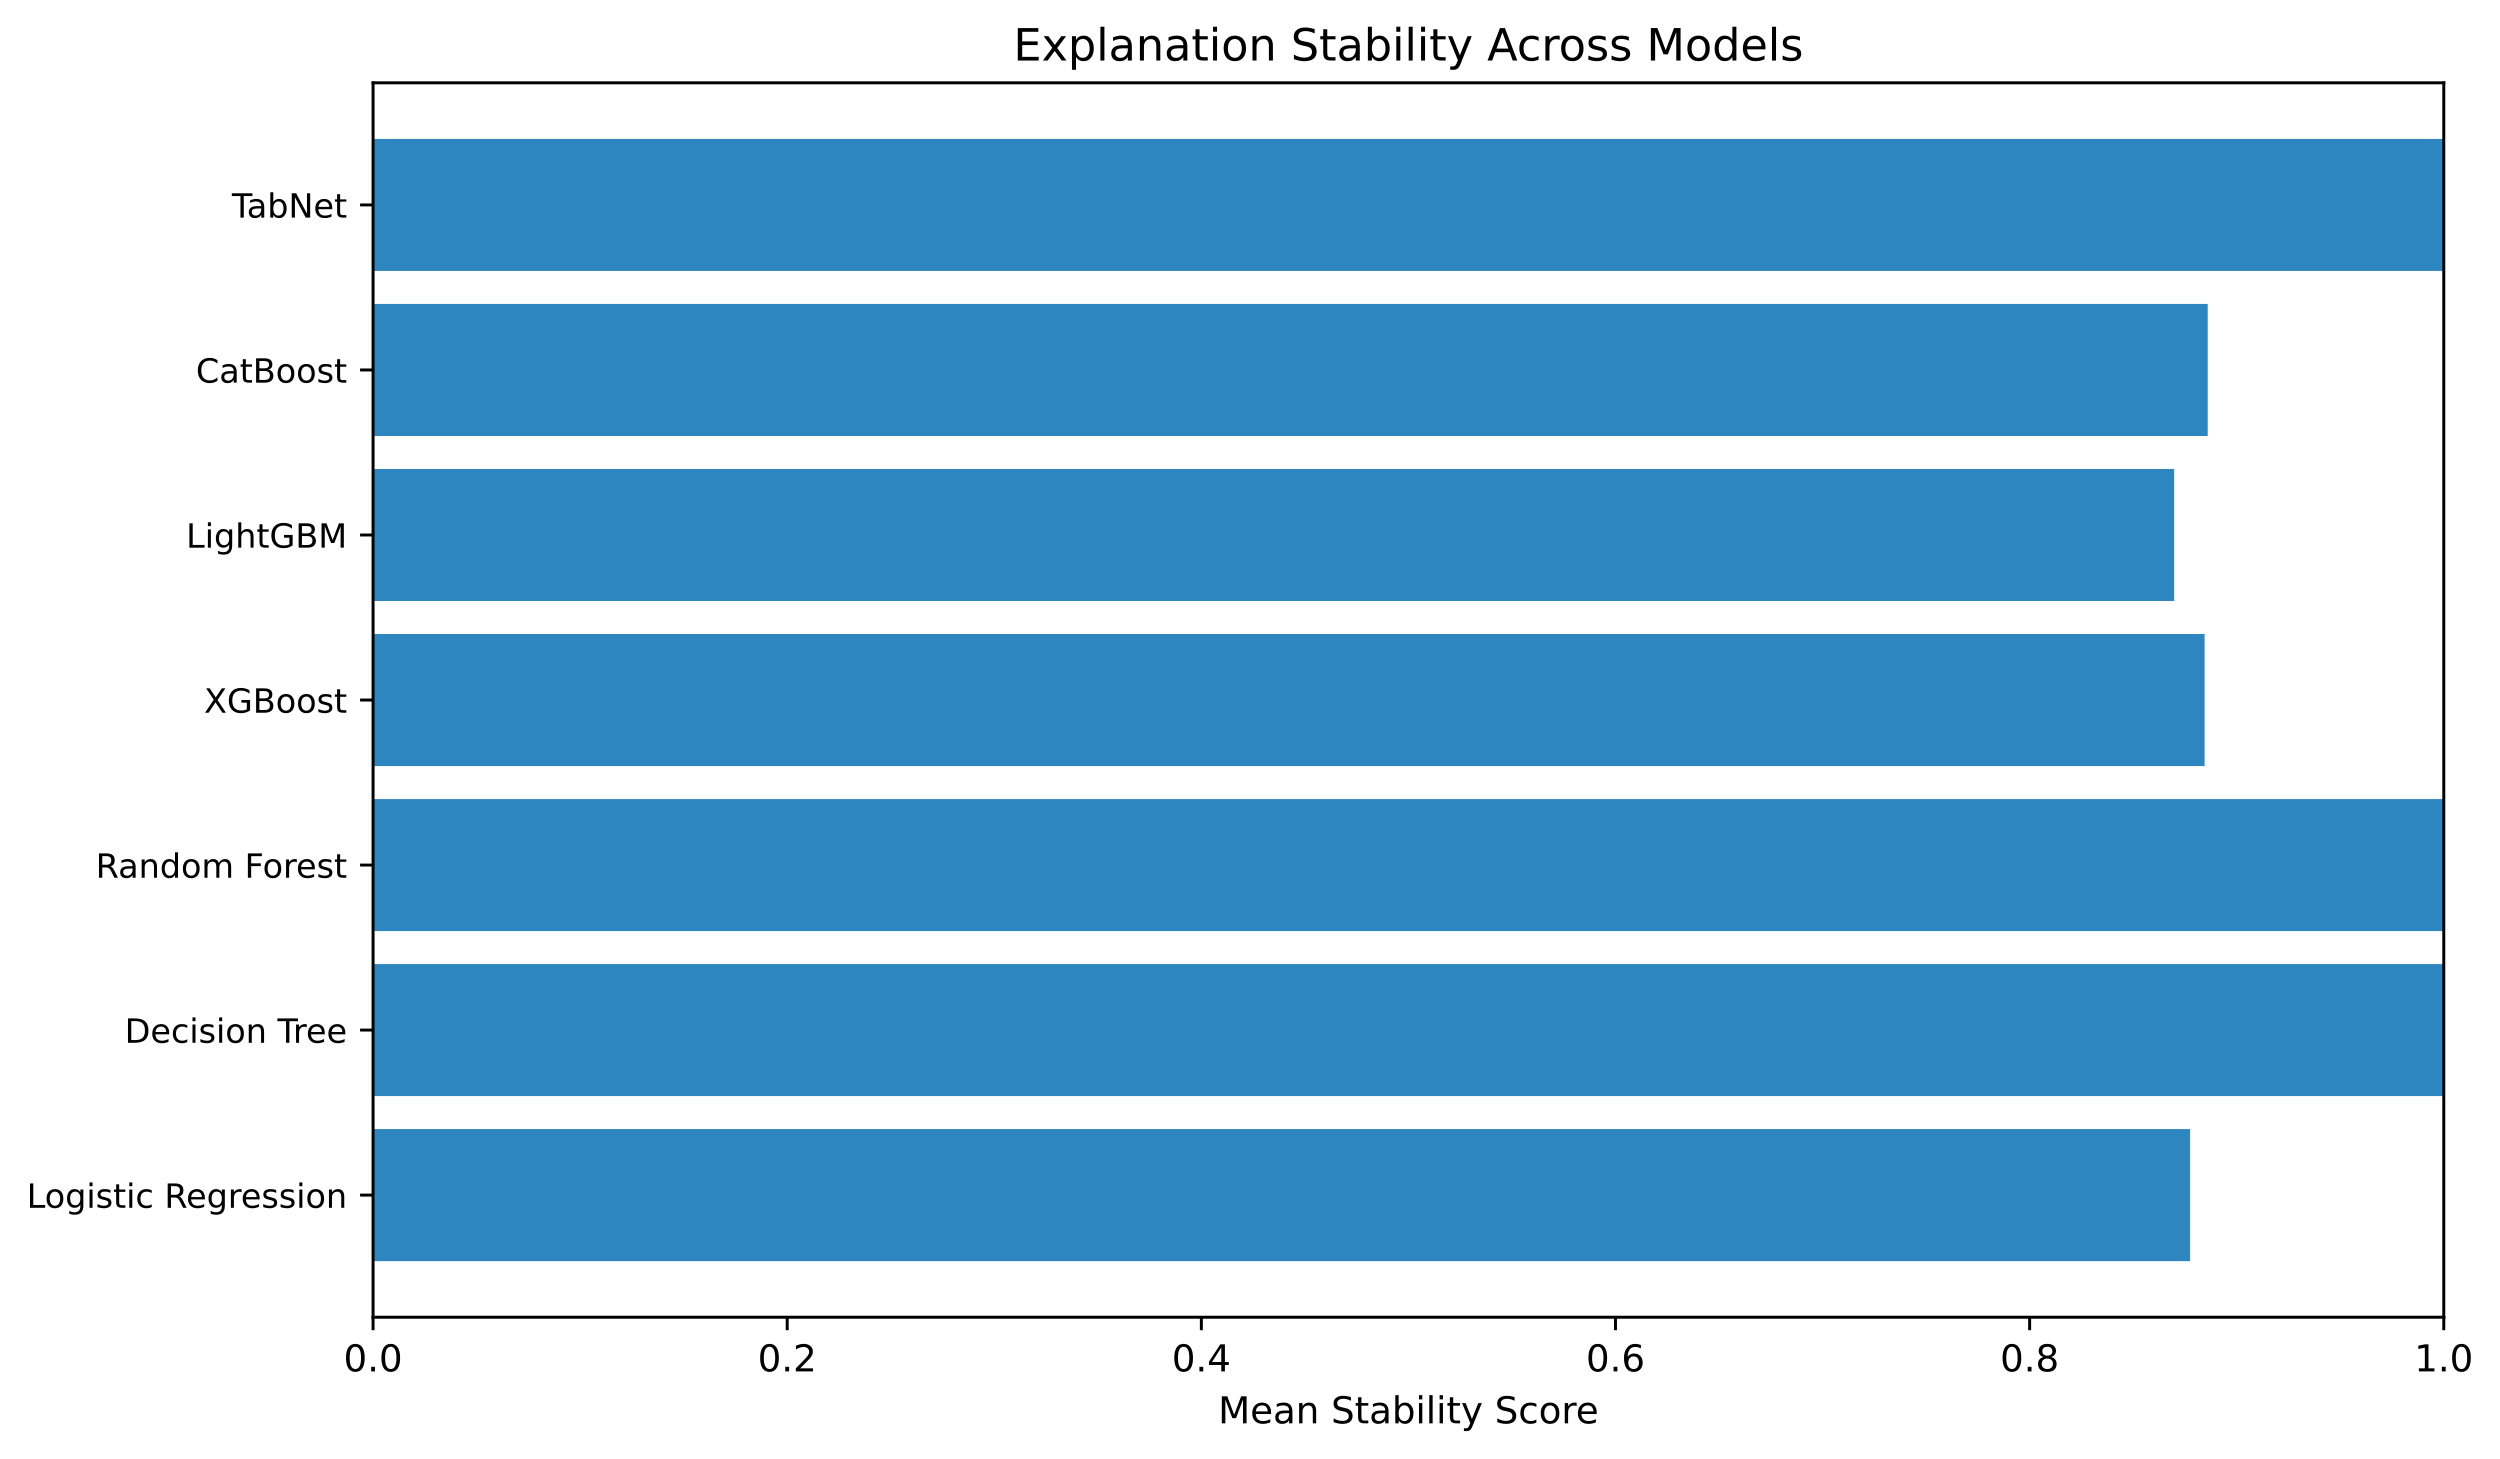
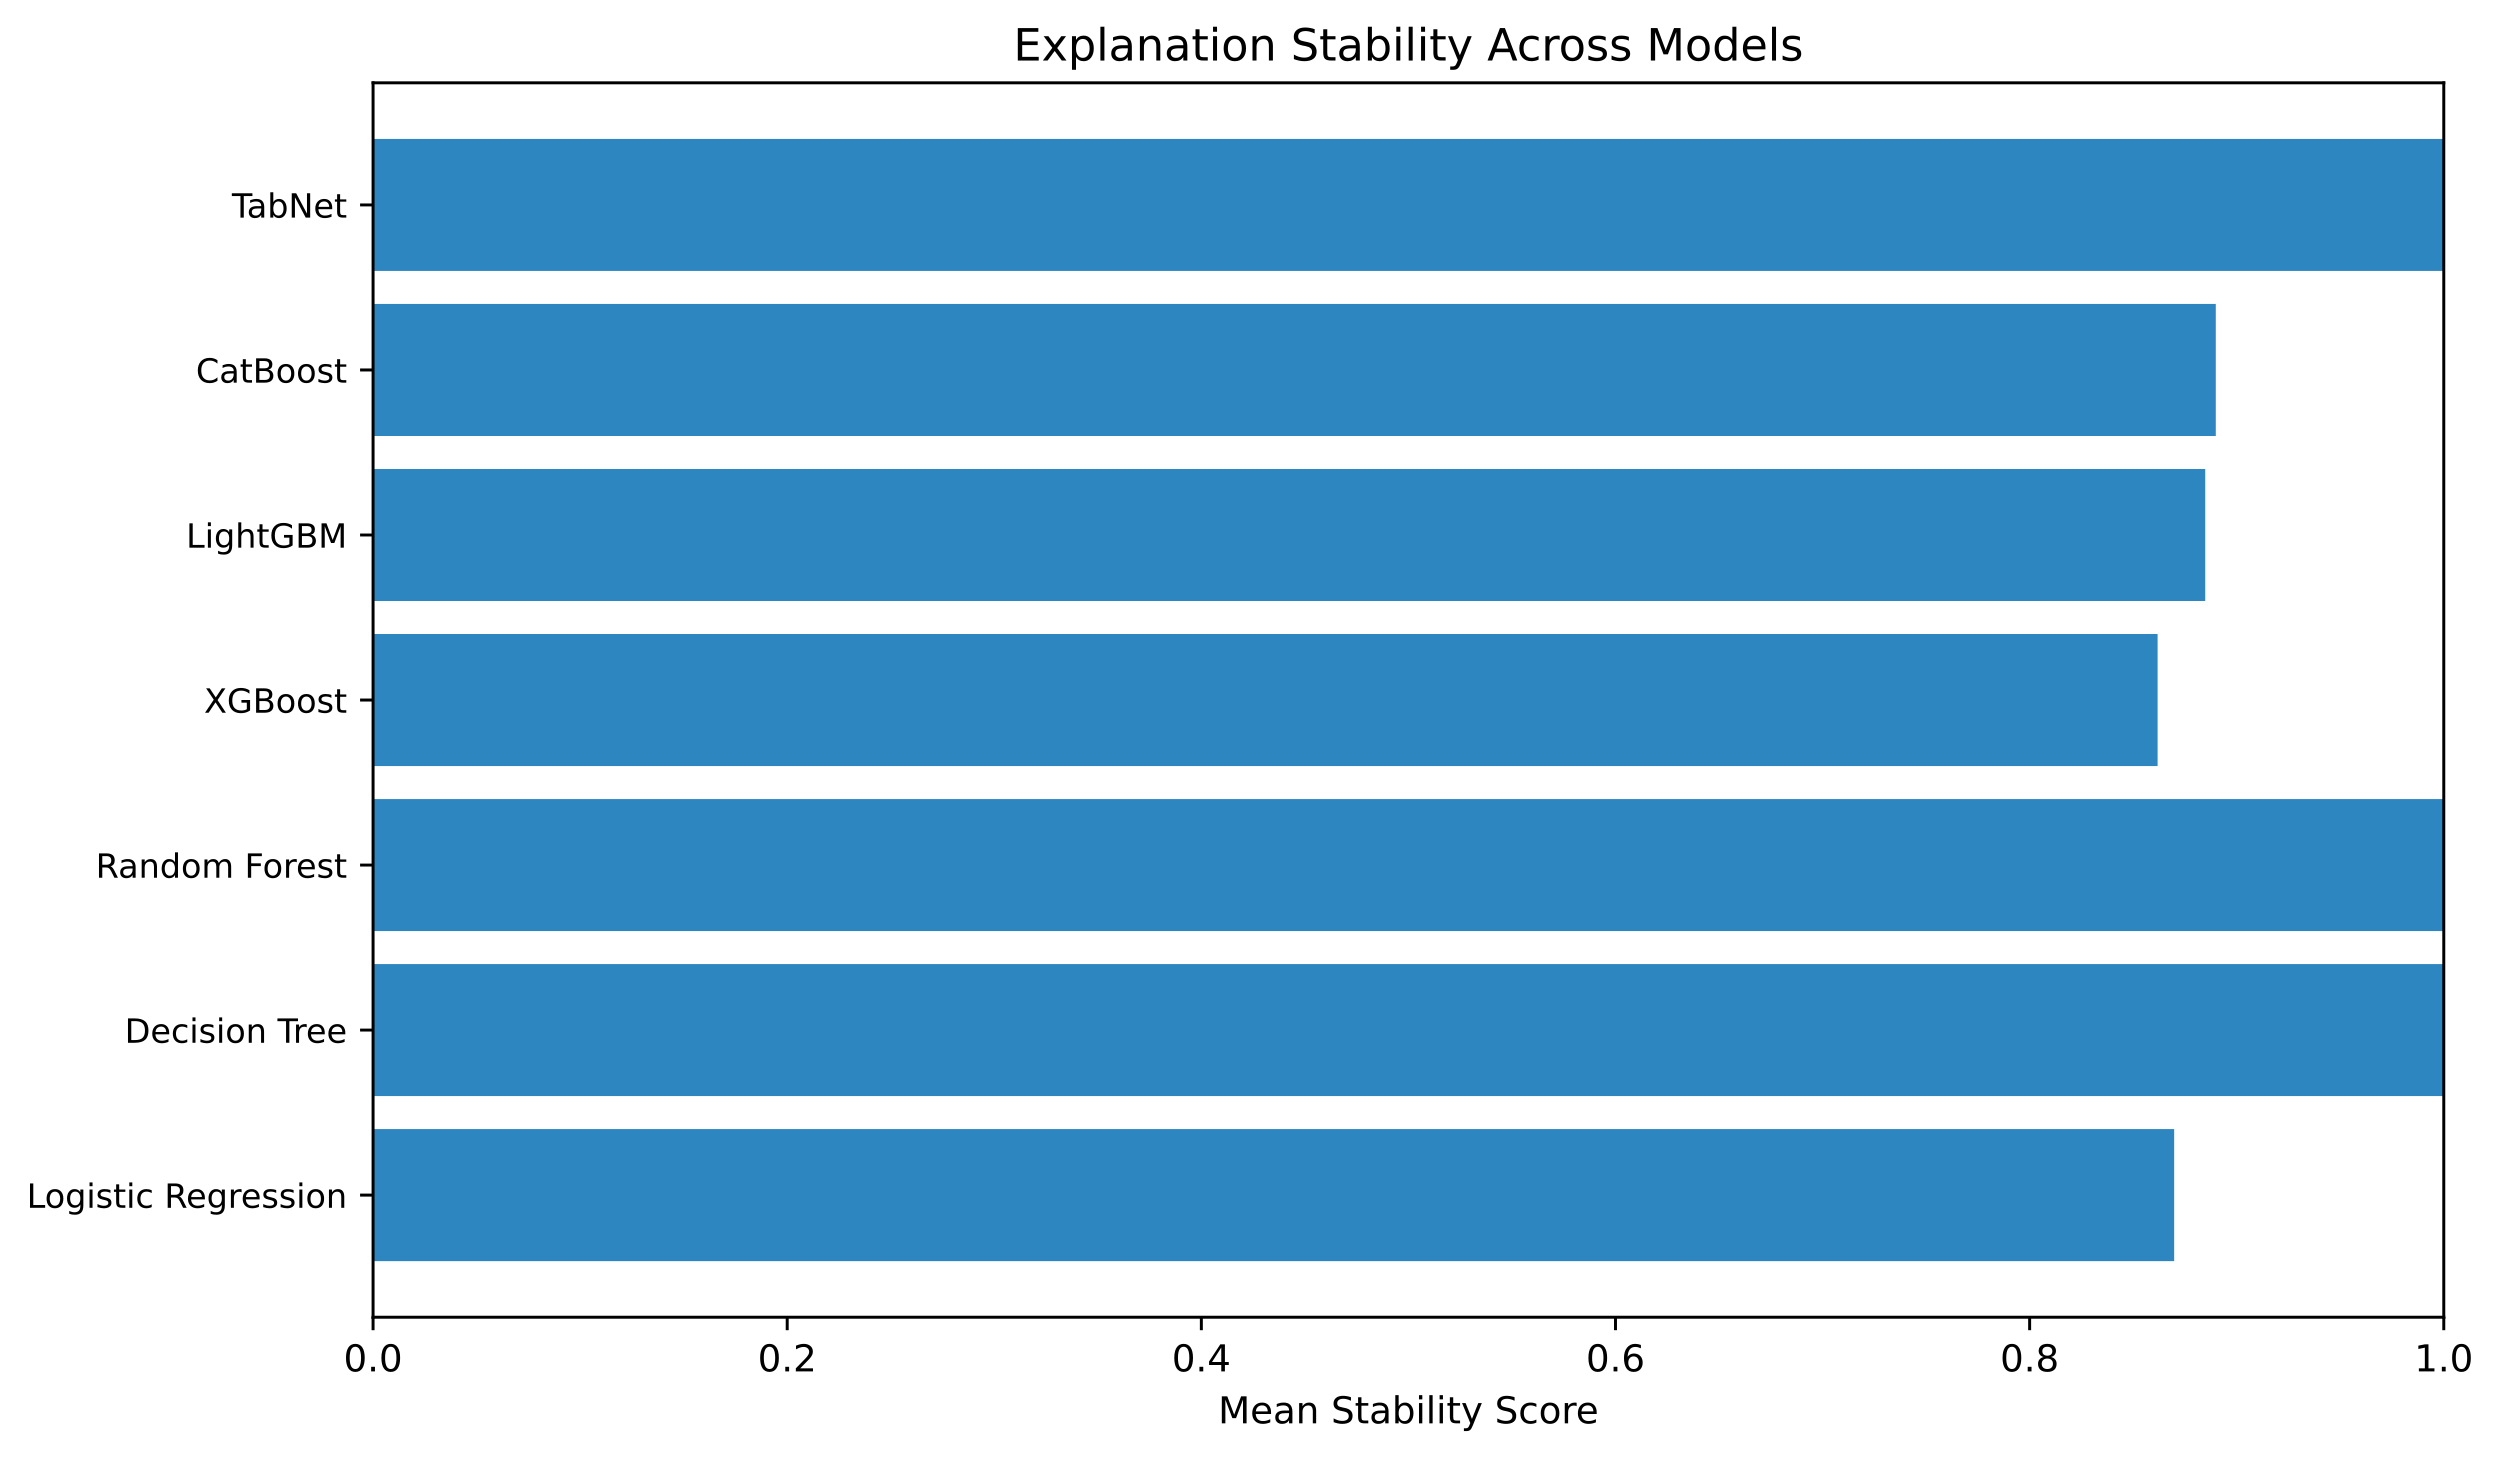
<svg xmlns="http://www.w3.org/2000/svg" xmlns:xlink="http://www.w3.org/1999/xlink" width="673.684pt" height="393.159pt" viewBox="0 0 673.684 393.159" version="1.1">
  <defs>
    <style type="text/css">*{stroke-linejoin: round; stroke-linecap: butt}</style>
  </defs>
  <g id="figure_1">
    <g id="patch_1">
      <path d="M 0 393.159  L 673.684 393.159  L 673.684 0  L 0 0  z " style="fill: #ffffff" />
    </g>
    <g id="axes_1">
      <g id="patch_2">
        <path d="M 100.532 354.958  L 658.533 354.958  L 658.533 22.318  L 100.532 22.318  z " style="fill: #ffffff" />
      </g>
      <g id="patch_3">
-         <path d="M 100.532 339.838  L 590.178 339.838  L 590.178 304.262  L 100.532 304.262  z " clip-path="url(#p84d1dc383d)" style="fill: #2e86c1" />
+         <path d="M 100.532 339.838  L 585.881 339.838  L 585.881 304.262  L 100.532 304.262  z " clip-path="url(#pf182f4e19e)" style="fill: #2e86c1" />
      </g>
      <g id="patch_4">
-         <path d="M 100.532 295.368  L 658.533 295.368  L 658.533 259.791  L 100.532 259.791  z " clip-path="url(#p84d1dc383d)" style="fill: #2e86c1" />
+         <path d="M 100.532 295.368  L 658.533 295.368  L 658.533 259.791  L 100.532 259.791  z " clip-path="url(#pf182f4e19e)" style="fill: #2e86c1" />
      </g>
      <g id="patch_5">
-         <path d="M 100.532 250.897  L 658.533 250.897  L 658.533 215.32  L 100.532 215.32  z " clip-path="url(#p84d1dc383d)" style="fill: #2e86c1" />
+         <path d="M 100.532 250.897  L 658.533 250.897  L 658.533 215.32  L 100.532 215.32  z " clip-path="url(#pf182f4e19e)" style="fill: #2e86c1" />
      </g>
      <g id="patch_6">
-         <path d="M 100.532 206.426  L 594.083 206.426  L 594.083 170.85  L 100.532 170.85  z " clip-path="url(#p84d1dc383d)" style="fill: #2e86c1" />
+         <path d="M 100.532 206.426  L 581.417 206.426  L 581.417 170.85  L 100.532 170.85  z " clip-path="url(#pf182f4e19e)" style="fill: #2e86c1" />
      </g>
      <g id="patch_7">
-         <path d="M 100.532 161.956  L 585.881 161.956  L 585.881 126.379  L 100.532 126.379  z " clip-path="url(#p84d1dc383d)" style="fill: #2e86c1" />
+         <path d="M 100.532 161.956  L 594.251 161.956  L 594.251 126.379  L 100.532 126.379  z " clip-path="url(#pf182f4e19e)" style="fill: #2e86c1" />
      </g>
      <g id="patch_8">
-         <path d="M 100.532 117.485  L 594.92 117.485  L 594.92 81.909  L 100.532 81.909  z " clip-path="url(#p84d1dc383d)" style="fill: #2e86c1" />
+         <path d="M 100.532 117.485  L 597.097 117.485  L 597.097 81.909  L 100.532 81.909  z " clip-path="url(#pf182f4e19e)" style="fill: #2e86c1" />
      </g>
      <g id="patch_9">
-         <path d="M 100.532 73.015  L 658.533 73.015  L 658.533 37.438  L 100.532 37.438  z " clip-path="url(#p84d1dc383d)" style="fill: #2e86c1" />
+         <path d="M 100.532 73.015  L 658.533 73.015  L 658.533 37.438  L 100.532 37.438  z " clip-path="url(#pf182f4e19e)" style="fill: #2e86c1" />
      </g>
      <g id="matplotlib.axis_1">
        <g id="xtick_1">
          <g id="line2d_1">
            <defs>
-               <path id="m94cafbb3f5" d="M 0 0  L 0 3.5  " style="stroke: #000000; stroke-width: 0.8" />
+               <path id="m82a2f05299" d="M 0 0  L 0 3.5  " style="stroke: #000000; stroke-width: 0.8" />
            </defs>
            <g>
-               <use xlink:href="#m94cafbb3f5" x="100.532" y="354.958" style="stroke: #000000; stroke-width: 0.8" />
+               <use xlink:href="#m82a2f05299" x="100.532" y="354.958" style="stroke: #000000; stroke-width: 0.8" />
            </g>
          </g>
          <g id="text_1">
            <g transform="translate(92.58094 369.5558) scale(0.1 -0.1)">
              <defs>
                <path id="DejaVuSans-13" d="M 2034 4250  Q 1547 4250 1301 3770  Q 1056 3291 1056 2328  Q 1056 1369 1301 889  Q 1547 409 2034 409  Q 2525 409 2770 889  Q 3016 1369 3016 2328  Q 3016 3291 2770 3770  Q 2525 4250 2034 4250  z M 2034 4750  Q 2819 4750 3233 4129  Q 3647 3509 3647 2328  Q 3647 1150 3233 529  Q 2819 -91 2034 -91  Q 1250 -91 836 529  Q 422 1150 422 2328  Q 422 3509 836 4129  Q 1250 4750 2034 4750  z " transform="scale(0.015625)" />
                <path id="DejaVuSans-11" d="M 684 794  L 1344 794  L 1344 0  L 684 0  L 684 794  z " transform="scale(0.015625)" />
              </defs>
              <use xlink:href="#DejaVuSans-13" />
              <use xlink:href="#DejaVuSans-11" transform="translate(63.625 0)" />
              <use xlink:href="#DejaVuSans-13" transform="translate(95.40625 0)" />
            </g>
          </g>
        </g>
        <g id="xtick_2">
          <g id="line2d_2">
            <g>
-               <use xlink:href="#m94cafbb3f5" x="212.132" y="354.958" style="stroke: #000000; stroke-width: 0.8" />
+               <use xlink:href="#m82a2f05299" x="212.132" y="354.958" style="stroke: #000000; stroke-width: 0.8" />
            </g>
          </g>
          <g id="text_2">
            <g transform="translate(204.1809 369.5558) scale(0.1 -0.1)">
              <defs>
                <path id="DejaVuSans-15" d="M 1228 531  L 3431 531  L 3431 0  L 469 0  L 469 531  Q 828 903 1448 1529  Q 2069 2156 2228 2338  Q 2531 2678 2651 2914  Q 2772 3150 2772 3378  Q 2772 3750 2511 3984  Q 2250 4219 1831 4219  Q 1534 4219 1204 4116  Q 875 4013 500 3803  L 500 4441  Q 881 4594 1212 4672  Q 1544 4750 1819 4750  Q 2544 4750 2975 4387  Q 3406 4025 3406 3419  Q 3406 3131 3298 2873  Q 3191 2616 2906 2266  Q 2828 2175 2409 1742  Q 1991 1309 1228 531  z " transform="scale(0.015625)" />
              </defs>
              <use xlink:href="#DejaVuSans-13" />
              <use xlink:href="#DejaVuSans-11" transform="translate(63.625 0)" />
              <use xlink:href="#DejaVuSans-15" transform="translate(95.40625 0)" />
            </g>
          </g>
        </g>
        <g id="xtick_3">
          <g id="line2d_3">
            <g>
-               <use xlink:href="#m94cafbb3f5" x="323.733" y="354.958" style="stroke: #000000; stroke-width: 0.8" />
+               <use xlink:href="#m82a2f05299" x="323.733" y="354.958" style="stroke: #000000; stroke-width: 0.8" />
            </g>
          </g>
          <g id="text_3">
            <g transform="translate(315.7809 369.5558) scale(0.1 -0.1)">
              <defs>
                <path id="DejaVuSans-17" d="M 2419 4116  L 825 1625  L 2419 1625  L 2419 4116  z M 2253 4666  L 3047 4666  L 3047 1625  L 3713 1625  L 3713 1100  L 3047 1100  L 3047 0  L 2419 0  L 2419 1100  L 313 1100  L 313 1709  L 2253 4666  z " transform="scale(0.015625)" />
              </defs>
              <use xlink:href="#DejaVuSans-13" />
              <use xlink:href="#DejaVuSans-11" transform="translate(63.625 0)" />
              <use xlink:href="#DejaVuSans-17" transform="translate(95.40625 0)" />
            </g>
          </g>
        </g>
        <g id="xtick_4">
          <g id="line2d_4">
            <g>
-               <use xlink:href="#m94cafbb3f5" x="435.332" y="354.958" style="stroke: #000000; stroke-width: 0.8" />
+               <use xlink:href="#m82a2f05299" x="435.332" y="354.958" style="stroke: #000000; stroke-width: 0.8" />
            </g>
          </g>
          <g id="text_4">
            <g transform="translate(427.3809 369.5558) scale(0.1 -0.1)">
              <defs>
                <path id="DejaVuSans-19" d="M 2113 2584  Q 1688 2584 1439 2293  Q 1191 2003 1191 1497  Q 1191 994 1439 701  Q 1688 409 2113 409  Q 2538 409 2786 701  Q 3034 994 3034 1497  Q 3034 2003 2786 2293  Q 2538 2584 2113 2584  z M 3366 4563  L 3366 3988  Q 3128 4100 2886 4159  Q 2644 4219 2406 4219  Q 1781 4219 1451 3797  Q 1122 3375 1075 2522  Q 1259 2794 1537 2939  Q 1816 3084 2150 3084  Q 2853 3084 3261 2657  Q 3669 2231 3669 1497  Q 3669 778 3244 343  Q 2819 -91 2113 -91  Q 1303 -91 875 529  Q 447 1150 447 2328  Q 447 3434 972 4092  Q 1497 4750 2381 4750  Q 2619 4750 2861 4703  Q 3103 4656 3366 4563  z " transform="scale(0.015625)" />
              </defs>
              <use xlink:href="#DejaVuSans-13" />
              <use xlink:href="#DejaVuSans-11" transform="translate(63.625 0)" />
              <use xlink:href="#DejaVuSans-19" transform="translate(95.40625 0)" />
            </g>
          </g>
        </g>
        <g id="xtick_5">
          <g id="line2d_5">
            <g>
-               <use xlink:href="#m94cafbb3f5" x="546.933" y="354.958" style="stroke: #000000; stroke-width: 0.8" />
+               <use xlink:href="#m82a2f05299" x="546.933" y="354.958" style="stroke: #000000; stroke-width: 0.8" />
            </g>
          </g>
          <g id="text_5">
            <g transform="translate(538.9809 369.5558) scale(0.1 -0.1)">
              <defs>
                <path id="DejaVuSans-1b" d="M 2034 2216  Q 1584 2216 1326 1975  Q 1069 1734 1069 1313  Q 1069 891 1326 650  Q 1584 409 2034 409  Q 2484 409 2743 651  Q 3003 894 3003 1313  Q 3003 1734 2745 1975  Q 2488 2216 2034 2216  z M 1403 2484  Q 997 2584 770 2862  Q 544 3141 544 3541  Q 544 4100 942 4425  Q 1341 4750 2034 4750  Q 2731 4750 3128 4425  Q 3525 4100 3525 3541  Q 3525 3141 3298 2862  Q 3072 2584 2669 2484  Q 3125 2378 3379 2068  Q 3634 1759 3634 1313  Q 3634 634 3220 271  Q 2806 -91 2034 -91  Q 1263 -91 848 271  Q 434 634 434 1313  Q 434 1759 690 2068  Q 947 2378 1403 2484  z M 1172 3481  Q 1172 3119 1398 2916  Q 1625 2713 2034 2713  Q 2441 2713 2670 2916  Q 2900 3119 2900 3481  Q 2900 3844 2670 4047  Q 2441 4250 2034 4250  Q 1625 4250 1398 4047  Q 1172 3844 1172 3481  z " transform="scale(0.015625)" />
              </defs>
              <use xlink:href="#DejaVuSans-13" />
              <use xlink:href="#DejaVuSans-11" transform="translate(63.625 0)" />
              <use xlink:href="#DejaVuSans-1b" transform="translate(95.40625 0)" />
            </g>
          </g>
        </g>
        <g id="xtick_6">
          <g id="line2d_6">
            <g>
-               <use xlink:href="#m94cafbb3f5" x="658.533" y="354.958" style="stroke: #000000; stroke-width: 0.8" />
+               <use xlink:href="#m82a2f05299" x="658.533" y="354.958" style="stroke: #000000; stroke-width: 0.8" />
            </g>
          </g>
          <g id="text_6">
            <g transform="translate(650.5809 369.5558) scale(0.1 -0.1)">
              <defs>
                <path id="DejaVuSans-14" d="M 794 531  L 1825 531  L 1825 4091  L 703 3866  L 703 4441  L 1819 4666  L 2450 4666  L 2450 531  L 3481 531  L 3481 0  L 794 0  L 794 531  z " transform="scale(0.015625)" />
              </defs>
              <use xlink:href="#DejaVuSans-14" />
              <use xlink:href="#DejaVuSans-11" transform="translate(63.625 0)" />
              <use xlink:href="#DejaVuSans-13" transform="translate(95.40625 0)" />
            </g>
          </g>
        </g>
        <g id="text_7">
          <g transform="translate(328.2669 383.5566) scale(0.1 -0.1)">
            <defs>
              <path id="DejaVuSans-30" d="M 628 4666  L 1569 4666  L 2759 1491  L 3956 4666  L 4897 4666  L 4897 0  L 4281 0  L 4281 4097  L 3078 897  L 2444 897  L 1241 4097  L 1241 0  L 628 0  L 628 4666  z " transform="scale(0.015625)" />
              <path id="DejaVuSans-48" d="M 3597 1894  L 3597 1613  L 953 1613  Q 991 1019 1311 708  Q 1631 397 2203 397  Q 2534 397 2845 478  Q 3156 559 3463 722  L 3463 178  Q 3153 47 2828 -22  Q 2503 -91 2169 -91  Q 1331 -91 842 396  Q 353 884 353 1716  Q 353 2575 817 3079  Q 1281 3584 2069 3584  Q 2775 3584 3186 3129  Q 3597 2675 3597 1894  z M 3022 2063  Q 3016 2534 2758 2815  Q 2500 3097 2075 3097  Q 1594 3097 1305 2825  Q 1016 2553 972 2059  L 3022 2063  z " transform="scale(0.015625)" />
              <path id="DejaVuSans-44" d="M 2194 1759  Q 1497 1759 1228 1600  Q 959 1441 959 1056  Q 959 750 1161 570  Q 1363 391 1709 391  Q 2188 391 2477 730  Q 2766 1069 2766 1631  L 2766 1759  L 2194 1759  z M 3341 1997  L 3341 0  L 2766 0  L 2766 531  Q 2569 213 2275 61  Q 1981 -91 1556 -91  Q 1019 -91 701 211  Q 384 513 384 1019  Q 384 1609 779 1909  Q 1175 2209 1959 2209  L 2766 2209  L 2766 2266  Q 2766 2663 2505 2880  Q 2244 3097 1772 3097  Q 1472 3097 1187 3025  Q 903 2953 641 2809  L 641 3341  Q 956 3463 1253 3523  Q 1550 3584 1831 3584  Q 2591 3584 2966 3190  Q 3341 2797 3341 1997  z " transform="scale(0.015625)" />
              <path id="DejaVuSans-51" d="M 3513 2113  L 3513 0  L 2938 0  L 2938 2094  Q 2938 2591 2744 2837  Q 2550 3084 2163 3084  Q 1697 3084 1428 2787  Q 1159 2491 1159 1978  L 1159 0  L 581 0  L 581 3500  L 1159 3500  L 1159 2956  Q 1366 3272 1645 3428  Q 1925 3584 2291 3584  Q 2894 3584 3203 3211  Q 3513 2838 3513 2113  z " transform="scale(0.015625)" />
              <path id="DejaVuSans-3" transform="scale(0.015625)" />
              <path id="DejaVuSans-36" d="M 3425 4513  L 3425 3897  Q 3066 4069 2747 4153  Q 2428 4238 2131 4238  Q 1616 4238 1336 4038  Q 1056 3838 1056 3469  Q 1056 3159 1242 3001  Q 1428 2844 1947 2747  L 2328 2669  Q 3034 2534 3370 2195  Q 3706 1856 3706 1288  Q 3706 609 3251 259  Q 2797 -91 1919 -91  Q 1588 -91 1214 -16  Q 841 59 441 206  L 441 856  Q 825 641 1194 531  Q 1563 422 1919 422  Q 2459 422 2753 634  Q 3047 847 3047 1241  Q 3047 1584 2836 1778  Q 2625 1972 2144 2069  L 1759 2144  Q 1053 2284 737 2584  Q 422 2884 422 3419  Q 422 4038 858 4394  Q 1294 4750 2059 4750  Q 2388 4750 2728 4690  Q 3069 4631 3425 4513  z " transform="scale(0.015625)" />
              <path id="DejaVuSans-57" d="M 1172 4494  L 1172 3500  L 2356 3500  L 2356 3053  L 1172 3053  L 1172 1153  Q 1172 725 1289 603  Q 1406 481 1766 481  L 2356 481  L 2356 0  L 1766 0  Q 1100 0 847 248  Q 594 497 594 1153  L 594 3053  L 172 3053  L 172 3500  L 594 3500  L 594 4494  L 1172 4494  z " transform="scale(0.015625)" />
              <path id="DejaVuSans-45" d="M 3116 1747  Q 3116 2381 2855 2742  Q 2594 3103 2138 3103  Q 1681 3103 1420 2742  Q 1159 2381 1159 1747  Q 1159 1113 1420 752  Q 1681 391 2138 391  Q 2594 391 2855 752  Q 3116 1113 3116 1747  z M 1159 2969  Q 1341 3281 1617 3432  Q 1894 3584 2278 3584  Q 2916 3584 3314 3078  Q 3713 2572 3713 1747  Q 3713 922 3314 415  Q 2916 -91 2278 -91  Q 1894 -91 1617 61  Q 1341 213 1159 525  L 1159 0  L 581 0  L 581 4863  L 1159 4863  L 1159 2969  z " transform="scale(0.015625)" />
              <path id="DejaVuSans-4c" d="M 603 3500  L 1178 3500  L 1178 0  L 603 0  L 603 3500  z M 603 4863  L 1178 4863  L 1178 4134  L 603 4134  L 603 4863  z " transform="scale(0.015625)" />
              <path id="DejaVuSans-4f" d="M 603 4863  L 1178 4863  L 1178 0  L 603 0  L 603 4863  z " transform="scale(0.015625)" />
              <path id="DejaVuSans-5c" d="M 2059 -325  Q 1816 -950 1584 -1140  Q 1353 -1331 966 -1331  L 506 -1331  L 506 -850  L 844 -850  Q 1081 -850 1212 -737  Q 1344 -625 1503 -206  L 1606 56  L 191 3500  L 800 3500  L 1894 763  L 2988 3500  L 3597 3500  L 2059 -325  z " transform="scale(0.015625)" />
              <path id="DejaVuSans-46" d="M 3122 3366  L 3122 2828  Q 2878 2963 2633 3030  Q 2388 3097 2138 3097  Q 1578 3097 1268 2742  Q 959 2388 959 1747  Q 959 1106 1268 751  Q 1578 397 2138 397  Q 2388 397 2633 464  Q 2878 531 3122 666  L 3122 134  Q 2881 22 2623 -34  Q 2366 -91 2075 -91  Q 1284 -91 818 406  Q 353 903 353 1747  Q 353 2603 823 3093  Q 1294 3584 2113 3584  Q 2378 3584 2631 3529  Q 2884 3475 3122 3366  z " transform="scale(0.015625)" />
              <path id="DejaVuSans-52" d="M 1959 3097  Q 1497 3097 1228 2736  Q 959 2375 959 1747  Q 959 1119 1226 758  Q 1494 397 1959 397  Q 2419 397 2687 759  Q 2956 1122 2956 1747  Q 2956 2369 2687 2733  Q 2419 3097 1959 3097  z M 1959 3584  Q 2709 3584 3137 3096  Q 3566 2609 3566 1747  Q 3566 888 3137 398  Q 2709 -91 1959 -91  Q 1206 -91 779 398  Q 353 888 353 1747  Q 353 2609 779 3096  Q 1206 3584 1959 3584  z " transform="scale(0.015625)" />
              <path id="DejaVuSans-55" d="M 2631 2963  Q 2534 3019 2420 3045  Q 2306 3072 2169 3072  Q 1681 3072 1420 2755  Q 1159 2438 1159 1844  L 1159 0  L 581 0  L 581 3500  L 1159 3500  L 1159 2956  Q 1341 3275 1631 3429  Q 1922 3584 2338 3584  Q 2397 3584 2469 3576  Q 2541 3569 2628 3553  L 2631 2963  z " transform="scale(0.015625)" />
            </defs>
            <use xlink:href="#DejaVuSans-30" />
            <use xlink:href="#DejaVuSans-48" transform="translate(86.28125 0)" />
            <use xlink:href="#DejaVuSans-44" transform="translate(147.8125 0)" />
            <use xlink:href="#DejaVuSans-51" transform="translate(209.0938 0)" />
            <use xlink:href="#DejaVuSans-3" transform="translate(272.4688 0)" />
            <use xlink:href="#DejaVuSans-36" transform="translate(304.25 0)" />
            <use xlink:href="#DejaVuSans-57" transform="translate(367.7344 0)" />
            <use xlink:href="#DejaVuSans-44" transform="translate(406.9375 0)" />
            <use xlink:href="#DejaVuSans-45" transform="translate(468.2188 0)" />
            <use xlink:href="#DejaVuSans-4c" transform="translate(531.7031 0)" />
            <use xlink:href="#DejaVuSans-4f" transform="translate(559.4844 0)" />
            <use xlink:href="#DejaVuSans-4c" transform="translate(587.2656 0)" />
            <use xlink:href="#DejaVuSans-57" transform="translate(615.0469 0)" />
            <use xlink:href="#DejaVuSans-5c" transform="translate(654.25 0)" />
            <use xlink:href="#DejaVuSans-3" transform="translate(713.4375 0)" />
            <use xlink:href="#DejaVuSans-36" transform="translate(745.2188 0)" />
            <use xlink:href="#DejaVuSans-46" transform="translate(808.7031 0)" />
            <use xlink:href="#DejaVuSans-52" transform="translate(863.6875 0)" />
            <use xlink:href="#DejaVuSans-55" transform="translate(924.875 0)" />
            <use xlink:href="#DejaVuSans-48" transform="translate(963.7812 0)" />
          </g>
        </g>
      </g>
      <g id="matplotlib.axis_2">
        <g id="ytick_1">
          <g id="line2d_7">
            <defs>
-               <path id="m9d22cd10fc" d="M 0 0  L -3.5 0  " style="stroke: #000000; stroke-width: 0.8" />
+               <path id="m0591f28b64" d="M 0 0  L -3.5 0  " style="stroke: #000000; stroke-width: 0.8" />
            </defs>
            <g>
-               <use xlink:href="#m9d22cd10fc" x="100.532" y="322.05" style="stroke: #000000; stroke-width: 0.8" />
+               <use xlink:href="#m0591f28b64" x="100.532" y="322.05" style="stroke: #000000; stroke-width: 0.8" />
            </g>
          </g>
          <g id="text_8">
            <g transform="translate(7.2 325.4692) scale(0.09 -0.09)">
              <defs>
                <path id="DejaVuSans-2f" d="M 628 4666  L 1259 4666  L 1259 531  L 3531 531  L 3531 0  L 628 0  L 628 4666  z " transform="scale(0.015625)" />
                <path id="DejaVuSans-4a" d="M 2906 1791  Q 2906 2416 2648 2759  Q 2391 3103 1925 3103  Q 1463 3103 1205 2759  Q 947 2416 947 1791  Q 947 1169 1205 825  Q 1463 481 1925 481  Q 2391 481 2648 825  Q 2906 1169 2906 1791  z M 3481 434  Q 3481 -459 3084 -895  Q 2688 -1331 1869 -1331  Q 1566 -1331 1297 -1286  Q 1028 -1241 775 -1147  L 775 -588  Q 1028 -725 1275 -790  Q 1522 -856 1778 -856  Q 2344 -856 2625 -561  Q 2906 -266 2906 331  L 2906 616  Q 2728 306 2450 153  Q 2172 0 1784 0  Q 1141 0 747 490  Q 353 981 353 1791  Q 353 2603 747 3093  Q 1141 3584 1784 3584  Q 2172 3584 2450 3431  Q 2728 3278 2906 2969  L 2906 3500  L 3481 3500  L 3481 434  z " transform="scale(0.015625)" />
                <path id="DejaVuSans-56" d="M 2834 3397  L 2834 2853  Q 2591 2978 2328 3040  Q 2066 3103 1784 3103  Q 1356 3103 1142 2972  Q 928 2841 928 2578  Q 928 2378 1081 2264  Q 1234 2150 1697 2047  L 1894 2003  Q 2506 1872 2764 1633  Q 3022 1394 3022 966  Q 3022 478 2636 193  Q 2250 -91 1575 -91  Q 1294 -91 989 -36  Q 684 19 347 128  L 347 722  Q 666 556 975 473  Q 1284 391 1588 391  Q 1994 391 2212 530  Q 2431 669 2431 922  Q 2431 1156 2273 1281  Q 2116 1406 1581 1522  L 1381 1569  Q 847 1681 609 1914  Q 372 2147 372 2553  Q 372 3047 722 3315  Q 1072 3584 1716 3584  Q 2034 3584 2315 3537  Q 2597 3491 2834 3397  z " transform="scale(0.015625)" />
                <path id="DejaVuSans-35" d="M 2841 2188  Q 3044 2119 3236 1894  Q 3428 1669 3622 1275  L 4263 0  L 3584 0  L 2988 1197  Q 2756 1666 2539 1819  Q 2322 1972 1947 1972  L 1259 1972  L 1259 0  L 628 0  L 628 4666  L 2053 4666  Q 2853 4666 3247 4331  Q 3641 3997 3641 3322  Q 3641 2881 3436 2590  Q 3231 2300 2841 2188  z M 1259 4147  L 1259 2491  L 2053 2491  Q 2509 2491 2742 2702  Q 2975 2913 2975 3322  Q 2975 3731 2742 3939  Q 2509 4147 2053 4147  L 1259 4147  z " transform="scale(0.015625)" />
              </defs>
              <use xlink:href="#DejaVuSans-2f" />
              <use xlink:href="#DejaVuSans-52" transform="translate(53.96875 0)" />
              <use xlink:href="#DejaVuSans-4a" transform="translate(115.1562 0)" />
              <use xlink:href="#DejaVuSans-4c" transform="translate(178.6406 0)" />
              <use xlink:href="#DejaVuSans-56" transform="translate(206.4219 0)" />
              <use xlink:href="#DejaVuSans-57" transform="translate(258.5156 0)" />
              <use xlink:href="#DejaVuSans-4c" transform="translate(297.7188 0)" />
              <use xlink:href="#DejaVuSans-46" transform="translate(325.5 0)" />
              <use xlink:href="#DejaVuSans-3" transform="translate(380.4844 0)" />
              <use xlink:href="#DejaVuSans-35" transform="translate(412.2656 0)" />
              <use xlink:href="#DejaVuSans-48" transform="translate(477.2656 0)" />
              <use xlink:href="#DejaVuSans-4a" transform="translate(538.7969 0)" />
              <use xlink:href="#DejaVuSans-55" transform="translate(602.2812 0)" />
              <use xlink:href="#DejaVuSans-48" transform="translate(641.1875 0)" />
              <use xlink:href="#DejaVuSans-56" transform="translate(702.7188 0)" />
              <use xlink:href="#DejaVuSans-56" transform="translate(754.8125 0)" />
              <use xlink:href="#DejaVuSans-4c" transform="translate(806.9062 0)" />
              <use xlink:href="#DejaVuSans-52" transform="translate(834.6875 0)" />
              <use xlink:href="#DejaVuSans-51" transform="translate(895.875 0)" />
            </g>
          </g>
        </g>
        <g id="ytick_2">
          <g id="line2d_8">
            <g>
-               <use xlink:href="#m9d22cd10fc" x="100.532" y="277.579" style="stroke: #000000; stroke-width: 0.8" />
+               <use xlink:href="#m0591f28b64" x="100.532" y="277.579" style="stroke: #000000; stroke-width: 0.8" />
            </g>
          </g>
          <g id="text_9">
            <g transform="translate(33.60516 280.9986) scale(0.09 -0.09)">
              <defs>
                <path id="DejaVuSans-27" d="M 1259 4147  L 1259 519  L 2022 519  Q 2988 519 3436 956  Q 3884 1394 3884 2338  Q 3884 3275 3436 3711  Q 2988 4147 2022 4147  L 1259 4147  z M 628 4666  L 1925 4666  Q 3281 4666 3915 4102  Q 4550 3538 4550 2338  Q 4550 1131 3912 565  Q 3275 0 1925 0  L 628 0  L 628 4666  z " transform="scale(0.015625)" />
                <path id="DejaVuSans-37" d="M -19 4666  L 3928 4666  L 3928 4134  L 2272 4134  L 2272 0  L 1638 0  L 1638 4134  L -19 4134  L -19 4666  z " transform="scale(0.015625)" />
              </defs>
              <use xlink:href="#DejaVuSans-27" />
              <use xlink:href="#DejaVuSans-48" transform="translate(77 0)" />
              <use xlink:href="#DejaVuSans-46" transform="translate(138.5312 0)" />
              <use xlink:href="#DejaVuSans-4c" transform="translate(193.5156 0)" />
              <use xlink:href="#DejaVuSans-56" transform="translate(221.2969 0)" />
              <use xlink:href="#DejaVuSans-4c" transform="translate(273.3906 0)" />
              <use xlink:href="#DejaVuSans-52" transform="translate(301.1719 0)" />
              <use xlink:href="#DejaVuSans-51" transform="translate(362.3594 0)" />
              <use xlink:href="#DejaVuSans-3" transform="translate(425.7344 0)" />
              <use xlink:href="#DejaVuSans-37" transform="translate(457.5156 0)" />
              <use xlink:href="#DejaVuSans-55" transform="translate(503.8906 0)" />
              <use xlink:href="#DejaVuSans-48" transform="translate(542.7969 0)" />
              <use xlink:href="#DejaVuSans-48" transform="translate(604.3281 0)" />
            </g>
          </g>
        </g>
        <g id="ytick_3">
          <g id="line2d_9">
            <g>
-               <use xlink:href="#m9d22cd10fc" x="100.532" y="233.109" style="stroke: #000000; stroke-width: 0.8" />
+               <use xlink:href="#m0591f28b64" x="100.532" y="233.109" style="stroke: #000000; stroke-width: 0.8" />
            </g>
          </g>
          <g id="text_10">
            <g transform="translate(25.79203 236.528) scale(0.09 -0.09)">
              <defs>
                <path id="DejaVuSans-47" d="M 2906 2969  L 2906 4863  L 3481 4863  L 3481 0  L 2906 0  L 2906 525  Q 2725 213 2448 61  Q 2172 -91 1784 -91  Q 1150 -91 751 415  Q 353 922 353 1747  Q 353 2572 751 3078  Q 1150 3584 1784 3584  Q 2172 3584 2448 3432  Q 2725 3281 2906 2969  z M 947 1747  Q 947 1113 1208 752  Q 1469 391 1925 391  Q 2381 391 2643 752  Q 2906 1113 2906 1747  Q 2906 2381 2643 2742  Q 2381 3103 1925 3103  Q 1469 3103 1208 2742  Q 947 2381 947 1747  z " transform="scale(0.015625)" />
                <path id="DejaVuSans-50" d="M 3328 2828  Q 3544 3216 3844 3400  Q 4144 3584 4550 3584  Q 5097 3584 5394 3201  Q 5691 2819 5691 2113  L 5691 0  L 5113 0  L 5113 2094  Q 5113 2597 4934 2840  Q 4756 3084 4391 3084  Q 3944 3084 3684 2787  Q 3425 2491 3425 1978  L 3425 0  L 2847 0  L 2847 2094  Q 2847 2600 2669 2842  Q 2491 3084 2119 3084  Q 1678 3084 1418 2786  Q 1159 2488 1159 1978  L 1159 0  L 581 0  L 581 3500  L 1159 3500  L 1159 2956  Q 1356 3278 1631 3431  Q 1906 3584 2284 3584  Q 2666 3584 2933 3390  Q 3200 3197 3328 2828  z " transform="scale(0.015625)" />
                <path id="DejaVuSans-29" d="M 628 4666  L 3309 4666  L 3309 4134  L 1259 4134  L 1259 2759  L 3109 2759  L 3109 2228  L 1259 2228  L 1259 0  L 628 0  L 628 4666  z " transform="scale(0.015625)" />
              </defs>
              <use xlink:href="#DejaVuSans-35" />
              <use xlink:href="#DejaVuSans-44" transform="translate(67.28125 0)" />
              <use xlink:href="#DejaVuSans-51" transform="translate(128.5625 0)" />
              <use xlink:href="#DejaVuSans-47" transform="translate(191.9375 0)" />
              <use xlink:href="#DejaVuSans-52" transform="translate(255.4219 0)" />
              <use xlink:href="#DejaVuSans-50" transform="translate(316.6094 0)" />
              <use xlink:href="#DejaVuSans-3" transform="translate(414.0156 0)" />
              <use xlink:href="#DejaVuSans-29" transform="translate(445.7969 0)" />
              <use xlink:href="#DejaVuSans-52" transform="translate(499.75 0)" />
              <use xlink:href="#DejaVuSans-55" transform="translate(560.9375 0)" />
              <use xlink:href="#DejaVuSans-48" transform="translate(599.8438 0)" />
              <use xlink:href="#DejaVuSans-56" transform="translate(661.375 0)" />
              <use xlink:href="#DejaVuSans-57" transform="translate(713.4688 0)" />
            </g>
          </g>
        </g>
        <g id="ytick_4">
          <g id="line2d_10">
            <g>
-               <use xlink:href="#m9d22cd10fc" x="100.532" y="188.638" style="stroke: #000000; stroke-width: 0.8" />
+               <use xlink:href="#m0591f28b64" x="100.532" y="188.638" style="stroke: #000000; stroke-width: 0.8" />
            </g>
          </g>
          <g id="text_11">
            <g transform="translate(54.98859 192.0571) scale(0.09 -0.09)">
              <defs>
                <path id="DejaVuSans-3b" d="M 403 4666  L 1081 4666  L 2241 2931  L 3406 4666  L 4084 4666  L 2584 2425  L 4184 0  L 3506 0  L 2194 1984  L 872 0  L 191 0  L 1856 2491  L 403 4666  z " transform="scale(0.015625)" />
                <path id="DejaVuSans-2a" d="M 3809 666  L 3809 1919  L 2778 1919  L 2778 2438  L 4434 2438  L 4434 434  Q 4069 175 3628 42  Q 3188 -91 2688 -91  Q 1594 -91 976 548  Q 359 1188 359 2328  Q 359 3472 976 4111  Q 1594 4750 2688 4750  Q 3144 4750 3555 4637  Q 3966 4525 4313 4306  L 4313 3634  Q 3963 3931 3569 4081  Q 3175 4231 2741 4231  Q 1884 4231 1454 3753  Q 1025 3275 1025 2328  Q 1025 1384 1454 906  Q 1884 428 2741 428  Q 3075 428 3337 486  Q 3600 544 3809 666  z " transform="scale(0.015625)" />
                <path id="DejaVuSans-25" d="M 1259 2228  L 1259 519  L 2272 519  Q 2781 519 3026 730  Q 3272 941 3272 1375  Q 3272 1813 3026 2020  Q 2781 2228 2272 2228  L 1259 2228  z M 1259 4147  L 1259 2741  L 2194 2741  Q 2656 2741 2882 2914  Q 3109 3088 3109 3444  Q 3109 3797 2882 3972  Q 2656 4147 2194 4147  L 1259 4147  z M 628 4666  L 2241 4666  Q 2963 4666 3353 4366  Q 3744 4066 3744 3513  Q 3744 3084 3544 2831  Q 3344 2578 2956 2516  Q 3422 2416 3680 2098  Q 3938 1781 3938 1306  Q 3938 681 3513 340  Q 3088 0 2303 0  L 628 0  L 628 4666  z " transform="scale(0.015625)" />
              </defs>
              <use xlink:href="#DejaVuSans-3b" />
              <use xlink:href="#DejaVuSans-2a" transform="translate(68.5 0)" />
              <use xlink:href="#DejaVuSans-25" transform="translate(145.9844 0)" />
              <use xlink:href="#DejaVuSans-52" transform="translate(214.5938 0)" />
              <use xlink:href="#DejaVuSans-52" transform="translate(275.7812 0)" />
              <use xlink:href="#DejaVuSans-56" transform="translate(336.9688 0)" />
              <use xlink:href="#DejaVuSans-57" transform="translate(389.0625 0)" />
            </g>
          </g>
        </g>
        <g id="ytick_5">
          <g id="line2d_11">
            <g>
-               <use xlink:href="#m9d22cd10fc" x="100.532" y="144.168" style="stroke: #000000; stroke-width: 0.8" />
+               <use xlink:href="#m0591f28b64" x="100.532" y="144.168" style="stroke: #000000; stroke-width: 0.8" />
            </g>
          </g>
          <g id="text_12">
            <g transform="translate(50.15812 147.5868) scale(0.09 -0.09)">
              <defs>
                <path id="DejaVuSans-4b" d="M 3513 2113  L 3513 0  L 2938 0  L 2938 2094  Q 2938 2591 2744 2837  Q 2550 3084 2163 3084  Q 1697 3084 1428 2787  Q 1159 2491 1159 1978  L 1159 0  L 581 0  L 581 4863  L 1159 4863  L 1159 2956  Q 1366 3272 1645 3428  Q 1925 3584 2291 3584  Q 2894 3584 3203 3211  Q 3513 2838 3513 2113  z " transform="scale(0.015625)" />
              </defs>
              <use xlink:href="#DejaVuSans-2f" />
              <use xlink:href="#DejaVuSans-4c" transform="translate(55.71875 0)" />
              <use xlink:href="#DejaVuSans-4a" transform="translate(83.5 0)" />
              <use xlink:href="#DejaVuSans-4b" transform="translate(146.9844 0)" />
              <use xlink:href="#DejaVuSans-57" transform="translate(210.3594 0)" />
              <use xlink:href="#DejaVuSans-2a" transform="translate(249.5625 0)" />
              <use xlink:href="#DejaVuSans-25" transform="translate(327.0469 0)" />
              <use xlink:href="#DejaVuSans-30" transform="translate(395.6562 0)" />
            </g>
          </g>
        </g>
        <g id="ytick_6">
          <g id="line2d_12">
            <g>
-               <use xlink:href="#m9d22cd10fc" x="100.532" y="99.697" style="stroke: #000000; stroke-width: 0.8" />
+               <use xlink:href="#m0591f28b64" x="100.532" y="99.697" style="stroke: #000000; stroke-width: 0.8" />
            </g>
          </g>
          <g id="text_13">
            <g transform="translate(52.79906 103.1159) scale(0.09 -0.09)">
              <defs>
                <path id="DejaVuSans-26" d="M 4122 4306  L 4122 3641  Q 3803 3938 3442 4084  Q 3081 4231 2675 4231  Q 1875 4231 1450 3742  Q 1025 3253 1025 2328  Q 1025 1406 1450 917  Q 1875 428 2675 428  Q 3081 428 3442 575  Q 3803 722 4122 1019  L 4122 359  Q 3791 134 3420 21  Q 3050 -91 2638 -91  Q 1578 -91 968 557  Q 359 1206 359 2328  Q 359 3453 968 4101  Q 1578 4750 2638 4750  Q 3056 4750 3426 4639  Q 3797 4528 4122 4306  z " transform="scale(0.015625)" />
              </defs>
              <use xlink:href="#DejaVuSans-26" />
              <use xlink:href="#DejaVuSans-44" transform="translate(69.82812 0)" />
              <use xlink:href="#DejaVuSans-57" transform="translate(131.1094 0)" />
              <use xlink:href="#DejaVuSans-25" transform="translate(170.3125 0)" />
              <use xlink:href="#DejaVuSans-52" transform="translate(238.9219 0)" />
              <use xlink:href="#DejaVuSans-52" transform="translate(300.1094 0)" />
              <use xlink:href="#DejaVuSans-56" transform="translate(361.2969 0)" />
              <use xlink:href="#DejaVuSans-57" transform="translate(413.3906 0)" />
            </g>
          </g>
        </g>
        <g id="ytick_7">
          <g id="line2d_13">
            <g>
-               <use xlink:href="#m9d22cd10fc" x="100.532" y="55.226" style="stroke: #000000; stroke-width: 0.8" />
+               <use xlink:href="#m0591f28b64" x="100.532" y="55.226" style="stroke: #000000; stroke-width: 0.8" />
            </g>
          </g>
          <g id="text_14">
            <g transform="translate(62.49656 58.64566) scale(0.09 -0.09)">
              <defs>
                <path id="DejaVuSans-31" d="M 628 4666  L 1478 4666  L 3547 763  L 3547 4666  L 4159 4666  L 4159 0  L 3309 0  L 1241 3903  L 1241 0  L 628 0  L 628 4666  z " transform="scale(0.015625)" />
              </defs>
              <use xlink:href="#DejaVuSans-37" />
              <use xlink:href="#DejaVuSans-44" transform="translate(44.53125 0)" />
              <use xlink:href="#DejaVuSans-45" transform="translate(105.8125 0)" />
              <use xlink:href="#DejaVuSans-31" transform="translate(169.2969 0)" />
              <use xlink:href="#DejaVuSans-48" transform="translate(244.1094 0)" />
              <use xlink:href="#DejaVuSans-57" transform="translate(305.6406 0)" />
            </g>
          </g>
        </g>
      </g>
      <g id="patch_10">
        <path d="M 100.532 354.958  L 100.532 22.318  " style="fill: none; stroke: #000000; stroke-width: 0.8; stroke-linejoin: miter; stroke-linecap: square" />
      </g>
      <g id="patch_11">
        <path d="M 658.533 354.958  L 658.533 22.318  " style="fill: none; stroke: #000000; stroke-width: 0.8; stroke-linejoin: miter; stroke-linecap: square" />
      </g>
      <g id="patch_12">
        <path d="M 100.532 354.958  L 658.533 354.958  " style="fill: none; stroke: #000000; stroke-width: 0.8; stroke-linejoin: miter; stroke-linecap: square" />
      </g>
      <g id="patch_13">
        <path d="M 100.532 22.318  L 658.533 22.318  " style="fill: none; stroke: #000000; stroke-width: 0.8; stroke-linejoin: miter; stroke-linecap: square" />
      </g>
      <g id="text_15">
        <g transform="translate(273.0962 16.31812) scale(0.12 -0.12)">
          <defs>
            <path id="DejaVuSans-28" d="M 628 4666  L 3578 4666  L 3578 4134  L 1259 4134  L 1259 2753  L 3481 2753  L 3481 2222  L 1259 2222  L 1259 531  L 3634 531  L 3634 0  L 628 0  L 628 4666  z " transform="scale(0.015625)" />
            <path id="DejaVuSans-5b" d="M 3513 3500  L 2247 1797  L 3578 0  L 2900 0  L 1881 1375  L 863 0  L 184 0  L 1544 1831  L 300 3500  L 978 3500  L 1906 2253  L 2834 3500  L 3513 3500  z " transform="scale(0.015625)" />
            <path id="DejaVuSans-53" d="M 1159 525  L 1159 -1331  L 581 -1331  L 581 3500  L 1159 3500  L 1159 2969  Q 1341 3281 1617 3432  Q 1894 3584 2278 3584  Q 2916 3584 3314 3078  Q 3713 2572 3713 1747  Q 3713 922 3314 415  Q 2916 -91 2278 -91  Q 1894 -91 1617 61  Q 1341 213 1159 525  z M 3116 1747  Q 3116 2381 2855 2742  Q 2594 3103 2138 3103  Q 1681 3103 1420 2742  Q 1159 2381 1159 1747  Q 1159 1113 1420 752  Q 1681 391 2138 391  Q 2594 391 2855 752  Q 3116 1113 3116 1747  z " transform="scale(0.015625)" />
            <path id="DejaVuSans-24" d="M 2188 4044  L 1331 1722  L 3047 1722  L 2188 4044  z M 1831 4666  L 2547 4666  L 4325 0  L 3669 0  L 3244 1197  L 1141 1197  L 716 0  L 50 0  L 1831 4666  z " transform="scale(0.015625)" />
          </defs>
          <use xlink:href="#DejaVuSans-28" />
          <use xlink:href="#DejaVuSans-5b" transform="translate(63.1875 0)" />
          <use xlink:href="#DejaVuSans-53" transform="translate(122.375 0)" />
          <use xlink:href="#DejaVuSans-4f" transform="translate(185.8594 0)" />
          <use xlink:href="#DejaVuSans-44" transform="translate(213.6406 0)" />
          <use xlink:href="#DejaVuSans-51" transform="translate(274.9219 0)" />
          <use xlink:href="#DejaVuSans-44" transform="translate(338.2969 0)" />
          <use xlink:href="#DejaVuSans-57" transform="translate(399.5781 0)" />
          <use xlink:href="#DejaVuSans-4c" transform="translate(438.7812 0)" />
          <use xlink:href="#DejaVuSans-52" transform="translate(466.5625 0)" />
          <use xlink:href="#DejaVuSans-51" transform="translate(527.75 0)" />
          <use xlink:href="#DejaVuSans-3" transform="translate(591.125 0)" />
          <use xlink:href="#DejaVuSans-36" transform="translate(622.9062 0)" />
          <use xlink:href="#DejaVuSans-57" transform="translate(686.3906 0)" />
          <use xlink:href="#DejaVuSans-44" transform="translate(725.5938 0)" />
          <use xlink:href="#DejaVuSans-45" transform="translate(786.875 0)" />
          <use xlink:href="#DejaVuSans-4c" transform="translate(850.3594 0)" />
          <use xlink:href="#DejaVuSans-4f" transform="translate(878.1406 0)" />
          <use xlink:href="#DejaVuSans-4c" transform="translate(905.9219 0)" />
          <use xlink:href="#DejaVuSans-57" transform="translate(933.7031 0)" />
          <use xlink:href="#DejaVuSans-5c" transform="translate(972.9062 0)" />
          <use xlink:href="#DejaVuSans-3" transform="translate(1032.094 0)" />
          <use xlink:href="#DejaVuSans-24" transform="translate(1063.875 0)" />
          <use xlink:href="#DejaVuSans-46" transform="translate(1130.531 0)" />
          <use xlink:href="#DejaVuSans-55" transform="translate(1185.516 0)" />
          <use xlink:href="#DejaVuSans-52" transform="translate(1224.422 0)" />
          <use xlink:href="#DejaVuSans-56" transform="translate(1285.609 0)" />
          <use xlink:href="#DejaVuSans-56" transform="translate(1337.703 0)" />
          <use xlink:href="#DejaVuSans-3" transform="translate(1389.797 0)" />
          <use xlink:href="#DejaVuSans-30" transform="translate(1421.578 0)" />
          <use xlink:href="#DejaVuSans-52" transform="translate(1507.859 0)" />
          <use xlink:href="#DejaVuSans-47" transform="translate(1569.047 0)" />
          <use xlink:href="#DejaVuSans-48" transform="translate(1632.531 0)" />
          <use xlink:href="#DejaVuSans-4f" transform="translate(1694.062 0)" />
          <use xlink:href="#DejaVuSans-56" transform="translate(1721.844 0)" />
        </g>
      </g>
    </g>
  </g>
  <defs>
-     <clipPath id="p84d1dc383d">
+     <clipPath id="pf182f4e19e">
      <rect x="100.532" y="22.318" width="558" height="332.64" />
    </clipPath>
  </defs>
</svg>
